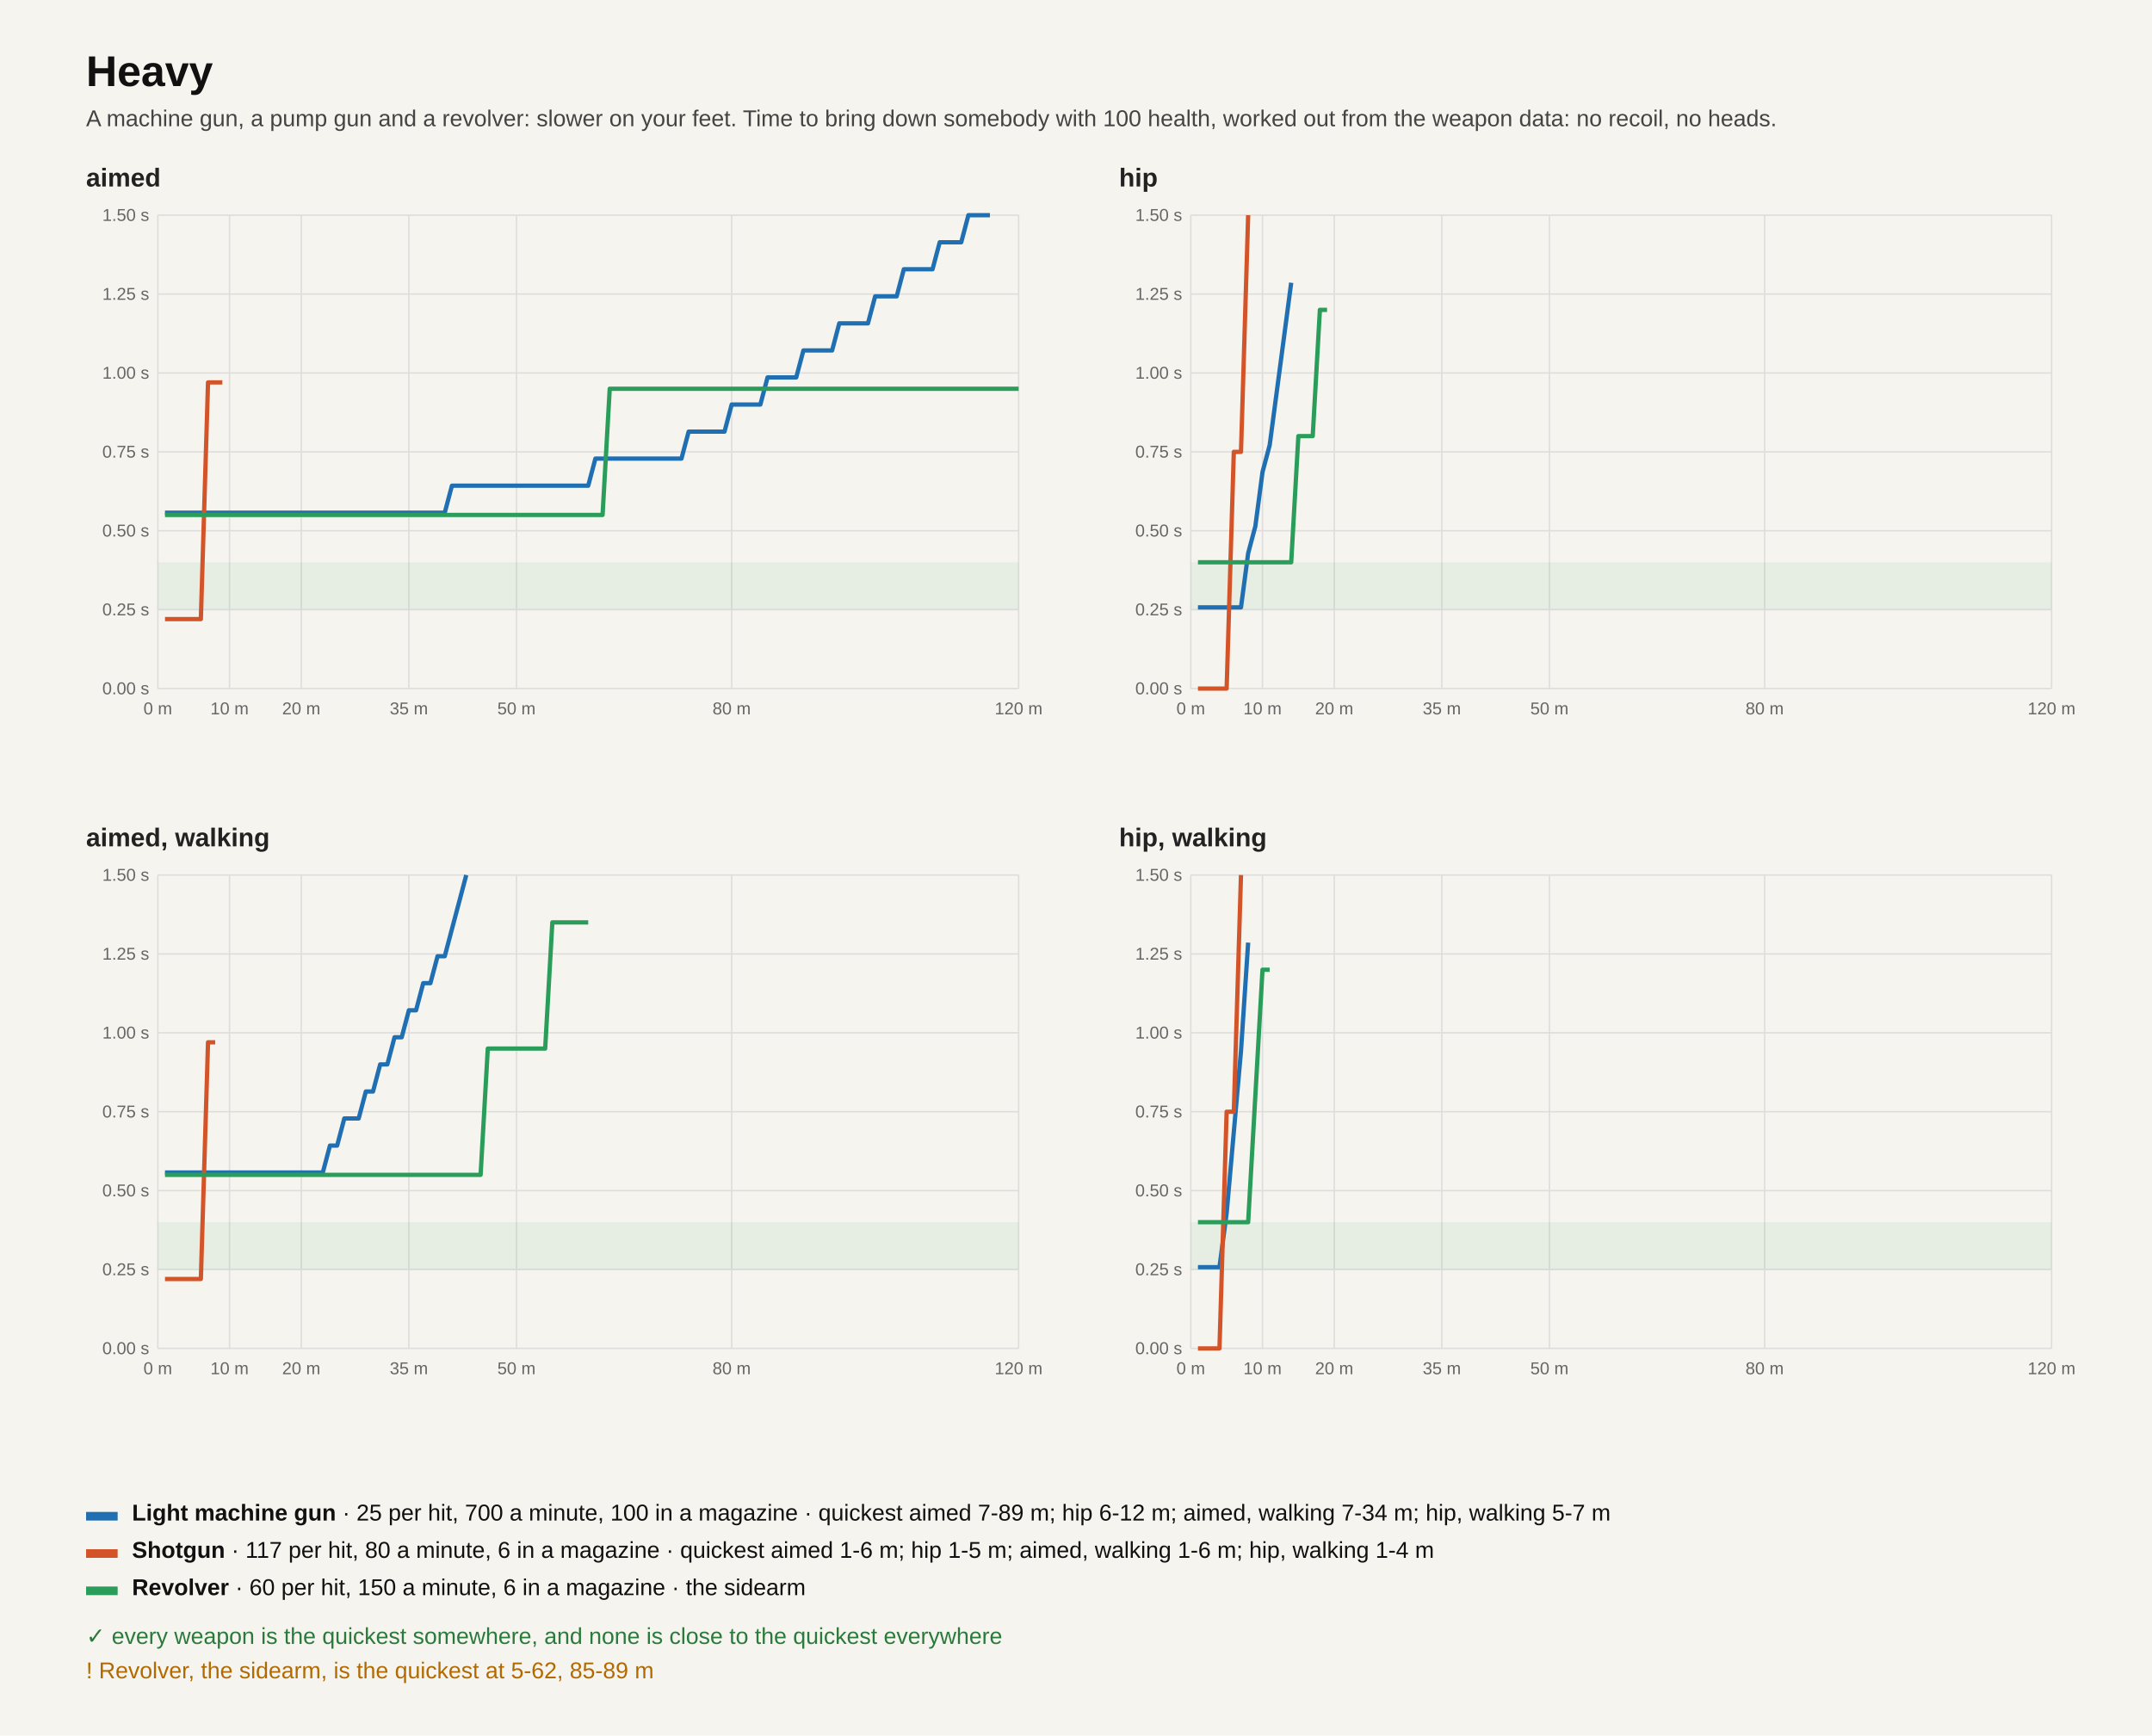
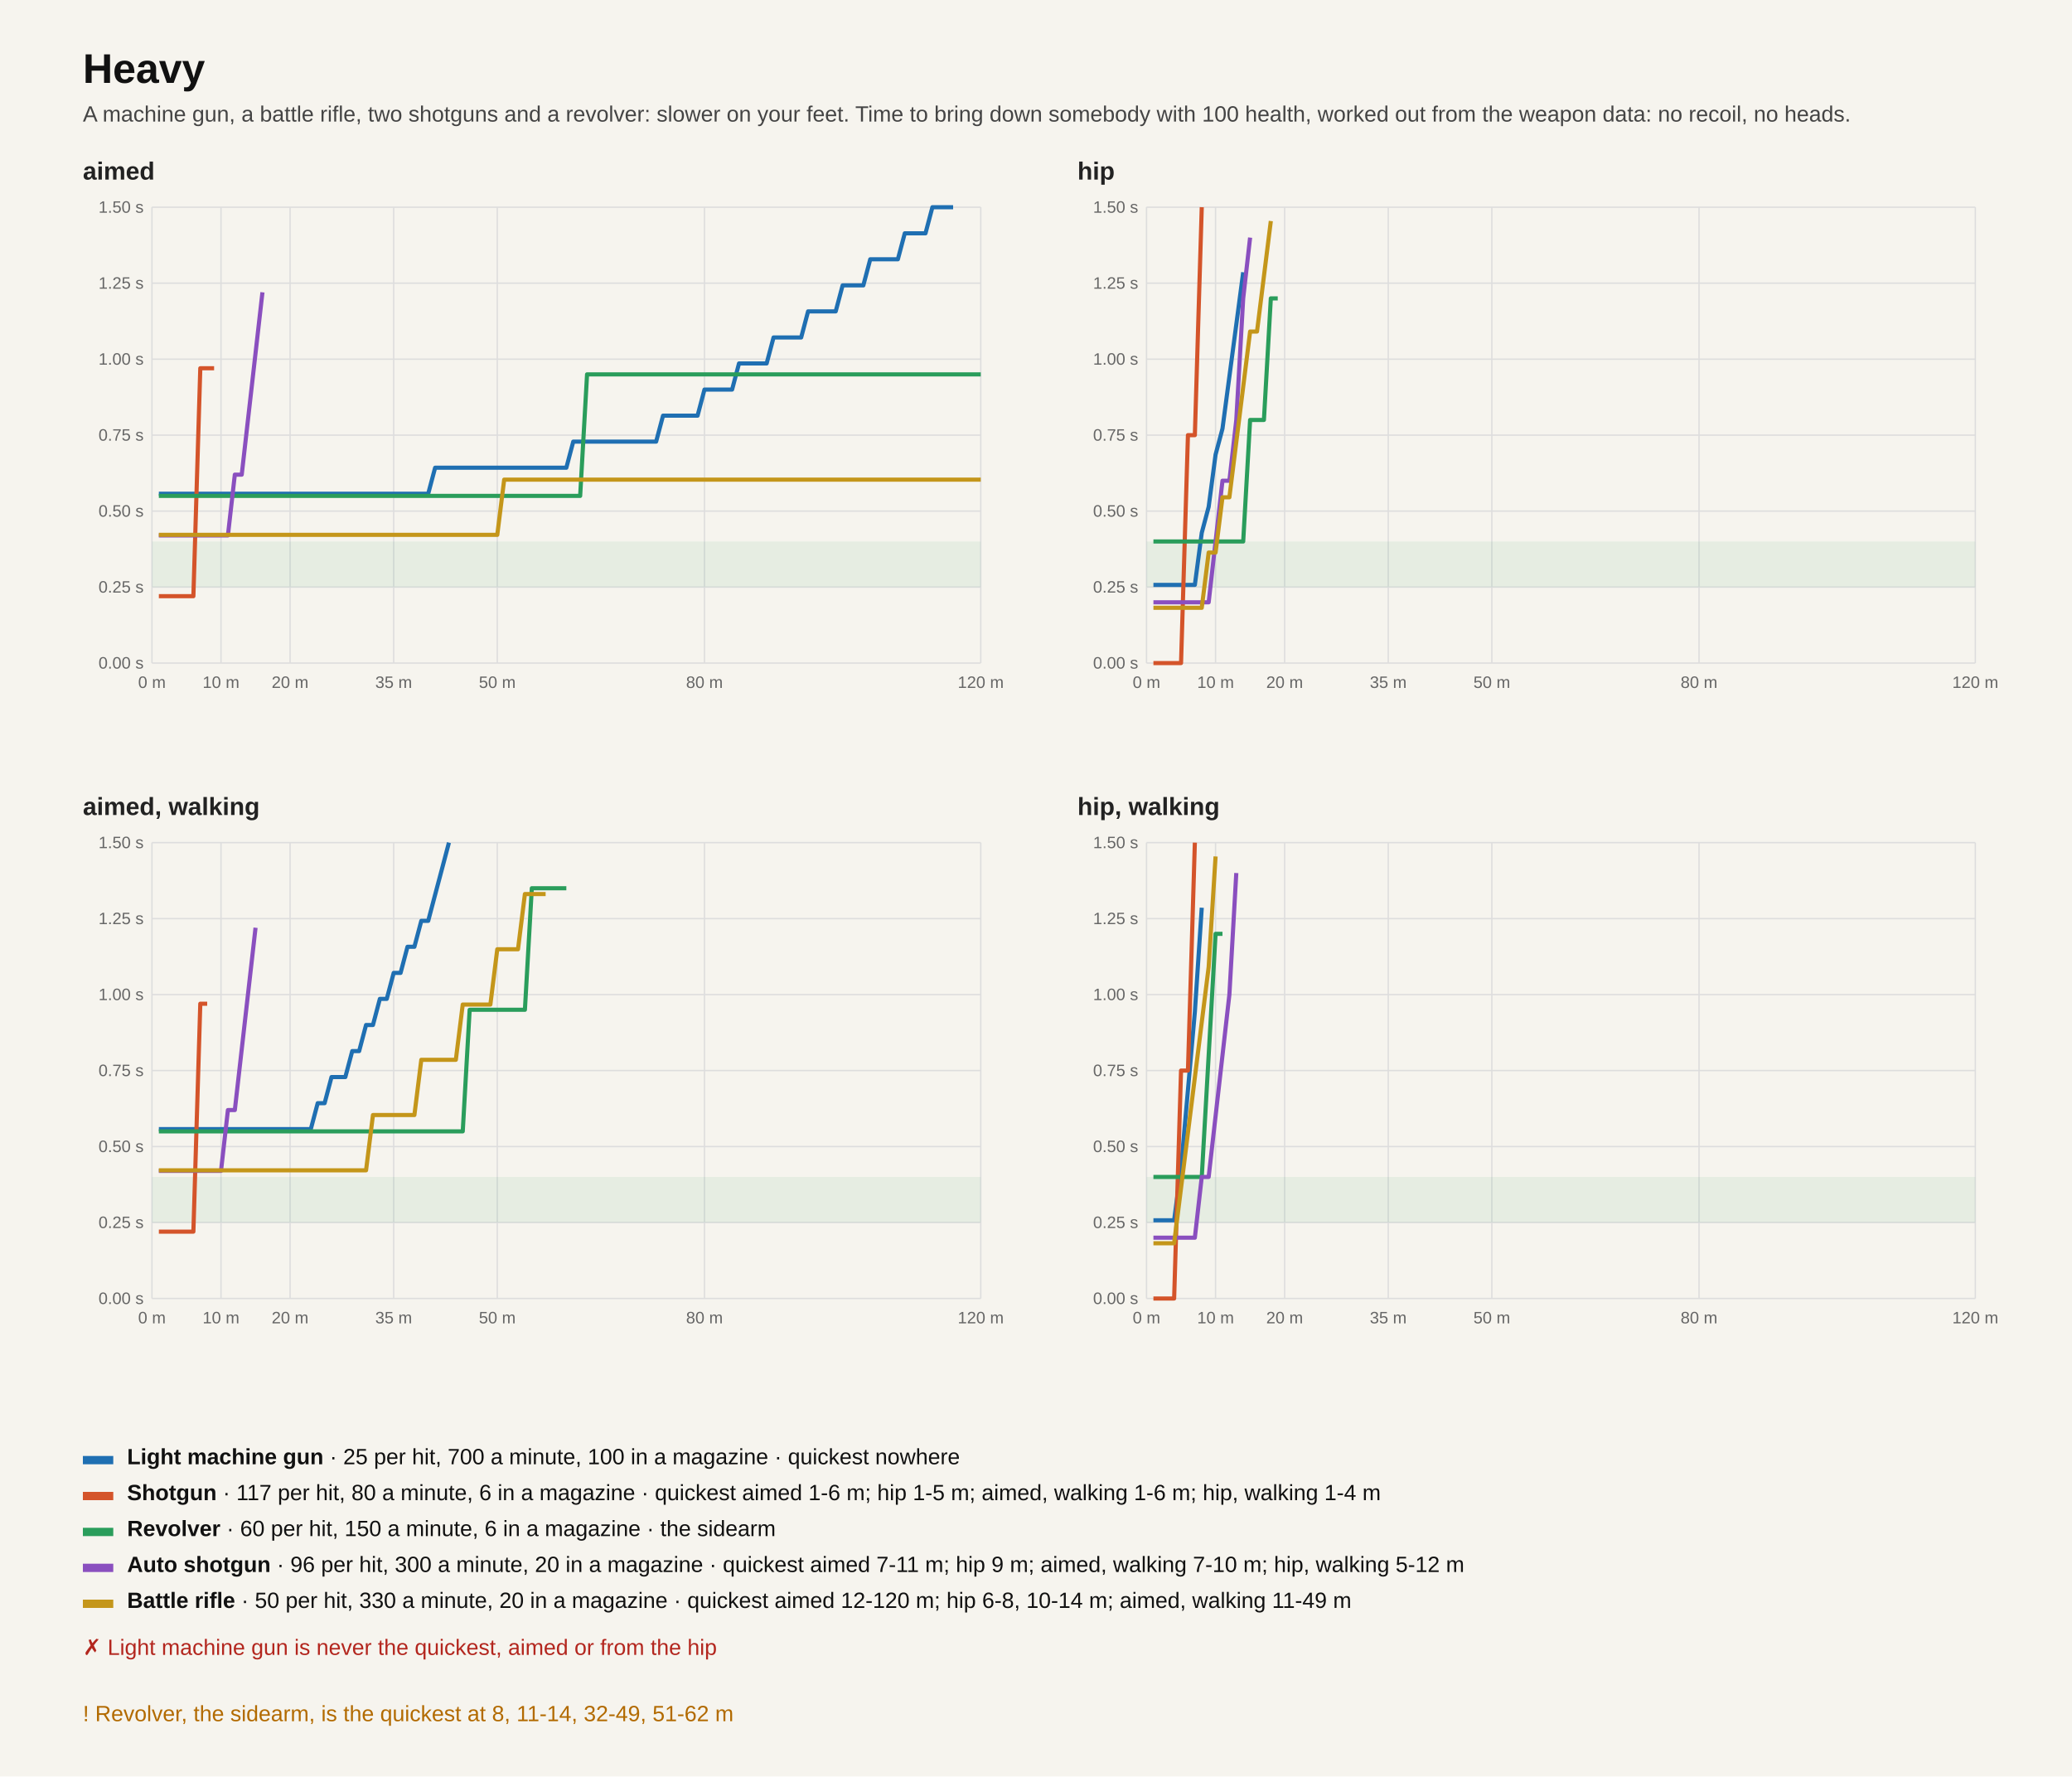
- <svg xmlns="http://www.w3.org/2000/svg" width="1500" height="1210" font-family="Arial">
+ <svg xmlns="http://www.w3.org/2000/svg" width="1500" height="1286" font-family="Arial">
  <rect width="100%" height="100%" fill="#f6f4ee" />
  <text x="60" y="60" font-size="30" font-weight="bold" fill="#111">Heavy</text>
-   <text x="60" y="88" font-size="16" fill="#444">A machine gun, a pump gun and a revolver: slower on your feet. Time to bring down somebody with 100 health, worked out from the weapon data: no recoil, no heads.</text>
+   <text x="60" y="88" font-size="16" fill="#444">A machine gun, a battle rifle, two shotguns and a revolver: slower on your feet. Time to bring down somebody with 100 health, worked out from the weapon data: no recoil, no heads.</text>
  <text x="60" y="130" font-size="18" font-weight="bold" fill="#222">aimed</text>
  <line x1="110.0" y1="480.0" x2="710.0" y2="480.0" stroke="#ddd" />
  <text x="104.0" y="484.0" font-size="12" fill="#666" text-anchor="end">0.00 s</text>
  <line x1="110.0" y1="425.0" x2="710.0" y2="425.0" stroke="#ddd" />
  <text x="104.0" y="429.0" font-size="12" fill="#666" text-anchor="end">0.25 s</text>
  <line x1="110.0" y1="370.0" x2="710.0" y2="370.0" stroke="#ddd" />
  <text x="104.0" y="374.0" font-size="12" fill="#666" text-anchor="end">0.50 s</text>
  <line x1="110.0" y1="315.0" x2="710.0" y2="315.0" stroke="#ddd" />
  <text x="104.0" y="319.0" font-size="12" fill="#666" text-anchor="end">0.75 s</text>
  <line x1="110.0" y1="260.0" x2="710.0" y2="260.0" stroke="#ddd" />
  <text x="104.0" y="264.0" font-size="12" fill="#666" text-anchor="end">1.00 s</text>
  <line x1="110.0" y1="205.0" x2="710.0" y2="205.0" stroke="#ddd" />
  <text x="104.0" y="209.0" font-size="12" fill="#666" text-anchor="end">1.25 s</text>
  <line x1="110.0" y1="150.0" x2="710.0" y2="150.0" stroke="#ddd" />
  <text x="104.0" y="154.0" font-size="12" fill="#666" text-anchor="end">1.50 s</text>
  <line x1="110.0" y1="480.0" x2="110.0" y2="150.0" stroke="#ddd" />
  <text x="110.0" y="498.0" font-size="12" fill="#666" text-anchor="middle">0 m</text>
  <line x1="160.0" y1="480.0" x2="160.0" y2="150.0" stroke="#ddd" />
  <text x="160.0" y="498.0" font-size="12" fill="#666" text-anchor="middle">10 m</text>
  <line x1="210.0" y1="480.0" x2="210.0" y2="150.0" stroke="#ddd" />
  <text x="210.0" y="498.0" font-size="12" fill="#666" text-anchor="middle">20 m</text>
  <line x1="285.0" y1="480.0" x2="285.0" y2="150.0" stroke="#ddd" />
  <text x="285.0" y="498.0" font-size="12" fill="#666" text-anchor="middle">35 m</text>
  <line x1="360.0" y1="480.0" x2="360.0" y2="150.0" stroke="#ddd" />
  <text x="360.0" y="498.0" font-size="12" fill="#666" text-anchor="middle">50 m</text>
  <line x1="510.0" y1="480.0" x2="510.0" y2="150.0" stroke="#ddd" />
  <text x="510.0" y="498.0" font-size="12" fill="#666" text-anchor="middle">80 m</text>
  <line x1="710.0" y1="480.0" x2="710.0" y2="150.0" stroke="#ddd" />
  <text x="710.0" y="498.0" font-size="12" fill="#666" text-anchor="middle">120 m</text>
  <rect x="110.0" y="392.0" width="600.0" height="33.0" fill="#2a9d5b" opacity="0.08" />
  <polyline points="115.0,357.4 120.0,357.4 125.0,357.4 130.0,357.4 135.0,357.4 140.0,357.4 145.0,357.4 150.0,357.4 155.0,357.4 160.0,357.4 165.0,357.4 170.0,357.4 175.0,357.4 180.0,357.4 185.0,357.4 190.0,357.4 195.0,357.4 200.0,357.4 205.0,357.4 210.0,357.4 215.0,357.4 220.0,357.4 225.0,357.4 230.0,357.4 235.0,357.4 240.0,357.4 245.0,357.4 250.0,357.4 255.0,357.4 260.0,357.4 265.0,357.4 270.0,357.4 275.0,357.4 280.0,357.4 285.0,357.4 290.0,357.4 295.0,357.4 300.0,357.4 305.0,357.4 310.0,357.4 315.0,338.6 320.0,338.6 325.0,338.6 330.0,338.6 335.0,338.6 340.0,338.6 345.0,338.6 350.0,338.6 355.0,338.6 360.0,338.6 365.0,338.6 370.0,338.6 375.0,338.6 380.0,338.6 385.0,338.6 390.0,338.6 395.0,338.6 400.0,338.6 405.0,338.6 410.0,338.6 415.0,319.7 420.0,319.7 425.0,319.7 430.0,319.7 435.0,319.7 440.0,319.7 445.0,319.7 450.0,319.7 455.0,319.7 460.0,319.7 465.0,319.7 470.0,319.7 475.0,319.7 480.0,300.9 485.0,300.9 490.0,300.9 495.0,300.9 500.0,300.9 505.0,300.9 510.0,282.0 515.0,282.0 520.0,282.0 525.0,282.0 530.0,282.0 535.0,263.1 540.0,263.1 545.0,263.1 550.0,263.1 555.0,263.1 560.0,244.3 565.0,244.3 570.0,244.3 575.0,244.3 580.0,244.3 585.0,225.4 590.0,225.4 595.0,225.4 600.0,225.4 605.0,225.4 610.0,206.6 615.0,206.6 620.0,206.6 625.0,206.6 630.0,187.7 635.0,187.7 640.0,187.7 645.0,187.7 650.0,187.7 655.0,168.9 660.0,168.9 665.0,168.9 670.0,168.9 675.0,150.0 680.0,150.0 685.0,150.0 690.0,150.0" fill="none" stroke="#1f6fb2" stroke-width="3" stroke-linejoin="round" />
  <polyline points="115.0,431.6 120.0,431.6 125.0,431.6 130.0,431.6 135.0,431.6 140.0,431.6 145.0,266.6 150.0,266.6 155.0,266.6" fill="none" stroke="#d4542a" stroke-width="3" stroke-linejoin="round" />
  <polyline points="115.0,359.0 120.0,359.0 125.0,359.0 130.0,359.0 135.0,359.0 140.0,359.0 145.0,359.0 150.0,359.0 155.0,359.0 160.0,359.0 165.0,359.0 170.0,359.0 175.0,359.0 180.0,359.0 185.0,359.0 190.0,359.0 195.0,359.0 200.0,359.0 205.0,359.0 210.0,359.0 215.0,359.0 220.0,359.0 225.0,359.0 230.0,359.0 235.0,359.0 240.0,359.0 245.0,359.0 250.0,359.0 255.0,359.0 260.0,359.0 265.0,359.0 270.0,359.0 275.0,359.0 280.0,359.0 285.0,359.0 290.0,359.0 295.0,359.0 300.0,359.0 305.0,359.0 310.0,359.0 315.0,359.0 320.0,359.0 325.0,359.0 330.0,359.0 335.0,359.0 340.0,359.0 345.0,359.0 350.0,359.0 355.0,359.0 360.0,359.0 365.0,359.0 370.0,359.0 375.0,359.0 380.0,359.0 385.0,359.0 390.0,359.0 395.0,359.0 400.0,359.0 405.0,359.0 410.0,359.0 415.0,359.0 420.0,359.0 425.0,271.0 430.0,271.0 435.0,271.0 440.0,271.0 445.0,271.0 450.0,271.0 455.0,271.0 460.0,271.0 465.0,271.0 470.0,271.0 475.0,271.0 480.0,271.0 485.0,271.0 490.0,271.0 495.0,271.0 500.0,271.0 505.0,271.0 510.0,271.0 515.0,271.0 520.0,271.0 525.0,271.0 530.0,271.0 535.0,271.0 540.0,271.0 545.0,271.0 550.0,271.0 555.0,271.0 560.0,271.0 565.0,271.0 570.0,271.0 575.0,271.0 580.0,271.0 585.0,271.0 590.0,271.0 595.0,271.0 600.0,271.0 605.0,271.0 610.0,271.0 615.0,271.0 620.0,271.0 625.0,271.0 630.0,271.0 635.0,271.0 640.0,271.0 645.0,271.0 650.0,271.0 655.0,271.0 660.0,271.0 665.0,271.0 670.0,271.0 675.0,271.0 680.0,271.0 685.0,271.0 690.0,271.0 695.0,271.0 700.0,271.0 705.0,271.0 710.0,271.0" fill="none" stroke="#2a9d5b" stroke-width="3" stroke-linejoin="round" />
+   <polyline points="115.0,387.6 120.0,387.6 125.0,387.6 130.0,387.6 135.0,387.6 140.0,387.6 145.0,387.6 150.0,387.6 155.0,387.6 160.0,387.6 165.0,387.6 170.0,343.6 175.0,343.6 180.0,299.6 185.0,255.6 190.0,211.6" fill="none" stroke="#8a4fbf" stroke-width="3" stroke-linejoin="round" />
+   <polyline points="115.0,387.2 120.0,387.2 125.0,387.2 130.0,387.2 135.0,387.2 140.0,387.2 145.0,387.2 150.0,387.2 155.0,387.2 160.0,387.2 165.0,387.2 170.0,387.2 175.0,387.2 180.0,387.2 185.0,387.2 190.0,387.2 195.0,387.2 200.0,387.2 205.0,387.2 210.0,387.2 215.0,387.2 220.0,387.2 225.0,387.2 230.0,387.2 235.0,387.2 240.0,387.2 245.0,387.2 250.0,387.2 255.0,387.2 260.0,387.2 265.0,387.2 270.0,387.2 275.0,387.2 280.0,387.2 285.0,387.2 290.0,387.2 295.0,387.2 300.0,387.2 305.0,387.2 310.0,387.2 315.0,387.2 320.0,387.2 325.0,387.2 330.0,387.2 335.0,387.2 340.0,387.2 345.0,387.2 350.0,387.2 355.0,387.2 360.0,387.2 365.0,347.2 370.0,347.2 375.0,347.2 380.0,347.2 385.0,347.2 390.0,347.2 395.0,347.2 400.0,347.2 405.0,347.2 410.0,347.2 415.0,347.2 420.0,347.2 425.0,347.2 430.0,347.2 435.0,347.2 440.0,347.2 445.0,347.2 450.0,347.2 455.0,347.2 460.0,347.2 465.0,347.2 470.0,347.2 475.0,347.2 480.0,347.2 485.0,347.2 490.0,347.2 495.0,347.2 500.0,347.2 505.0,347.2 510.0,347.2 515.0,347.2 520.0,347.2 525.0,347.2 530.0,347.2 535.0,347.2 540.0,347.2 545.0,347.2 550.0,347.2 555.0,347.2 560.0,347.2 565.0,347.2 570.0,347.2 575.0,347.2 580.0,347.2 585.0,347.2 590.0,347.2 595.0,347.2 600.0,347.2 605.0,347.2 610.0,347.2 615.0,347.2 620.0,347.2 625.0,347.2 630.0,347.2 635.0,347.2 640.0,347.2 645.0,347.2 650.0,347.2 655.0,347.2 660.0,347.2 665.0,347.2 670.0,347.2 675.0,347.2 680.0,347.2 685.0,347.2 690.0,347.2 695.0,347.2 700.0,347.2 705.0,347.2 710.0,347.2" fill="none" stroke="#c4961a" stroke-width="3" stroke-linejoin="round" />
  <text x="780" y="130" font-size="18" font-weight="bold" fill="#222">hip</text>
  <line x1="830.0" y1="480.0" x2="1430.0" y2="480.0" stroke="#ddd" />
  <text x="824.0" y="484.0" font-size="12" fill="#666" text-anchor="end">0.00 s</text>
  <line x1="830.0" y1="425.0" x2="1430.0" y2="425.0" stroke="#ddd" />
  <text x="824.0" y="429.0" font-size="12" fill="#666" text-anchor="end">0.25 s</text>
  <line x1="830.0" y1="370.0" x2="1430.0" y2="370.0" stroke="#ddd" />
  <text x="824.0" y="374.0" font-size="12" fill="#666" text-anchor="end">0.50 s</text>
  <line x1="830.0" y1="315.0" x2="1430.0" y2="315.0" stroke="#ddd" />
  <text x="824.0" y="319.0" font-size="12" fill="#666" text-anchor="end">0.75 s</text>
  <line x1="830.0" y1="260.0" x2="1430.0" y2="260.0" stroke="#ddd" />
  <text x="824.0" y="264.0" font-size="12" fill="#666" text-anchor="end">1.00 s</text>
  <line x1="830.0" y1="205.0" x2="1430.0" y2="205.0" stroke="#ddd" />
  <text x="824.0" y="209.0" font-size="12" fill="#666" text-anchor="end">1.25 s</text>
  <line x1="830.0" y1="150.0" x2="1430.0" y2="150.0" stroke="#ddd" />
  <text x="824.0" y="154.0" font-size="12" fill="#666" text-anchor="end">1.50 s</text>
  <line x1="830.0" y1="480.0" x2="830.0" y2="150.0" stroke="#ddd" />
  <text x="830.0" y="498.0" font-size="12" fill="#666" text-anchor="middle">0 m</text>
  <line x1="880.0" y1="480.0" x2="880.0" y2="150.0" stroke="#ddd" />
  <text x="880.0" y="498.0" font-size="12" fill="#666" text-anchor="middle">10 m</text>
  <line x1="930.0" y1="480.0" x2="930.0" y2="150.0" stroke="#ddd" />
  <text x="930.0" y="498.0" font-size="12" fill="#666" text-anchor="middle">20 m</text>
  <line x1="1005.0" y1="480.0" x2="1005.0" y2="150.0" stroke="#ddd" />
  <text x="1005.0" y="498.0" font-size="12" fill="#666" text-anchor="middle">35 m</text>
  <line x1="1080.0" y1="480.0" x2="1080.0" y2="150.0" stroke="#ddd" />
  <text x="1080.0" y="498.0" font-size="12" fill="#666" text-anchor="middle">50 m</text>
  <line x1="1230.0" y1="480.0" x2="1230.0" y2="150.0" stroke="#ddd" />
  <text x="1230.0" y="498.0" font-size="12" fill="#666" text-anchor="middle">80 m</text>
  <line x1="1430.0" y1="480.0" x2="1430.0" y2="150.0" stroke="#ddd" />
  <text x="1430.0" y="498.0" font-size="12" fill="#666" text-anchor="middle">120 m</text>
  <rect x="830.0" y="392.0" width="600.0" height="33.0" fill="#2a9d5b" opacity="0.08" />
  <polyline points="835.0,423.4 840.0,423.4 845.0,423.4 850.0,423.4 855.0,423.4 860.0,423.4 865.0,423.4 870.0,385.7 875.0,366.9 880.0,329.1 885.0,310.3 890.0,272.6 895.0,234.9 900.0,197.1" fill="none" stroke="#1f6fb2" stroke-width="3" stroke-linejoin="round" />
  <polyline points="835.0,480.0 840.0,480.0 845.0,480.0 850.0,480.0 855.0,480.0 860.0,315.0 865.0,315.0 870.0,150.0" fill="none" stroke="#d4542a" stroke-width="3" stroke-linejoin="round" />
  <polyline points="835.0,392.0 840.0,392.0 845.0,392.0 850.0,392.0 855.0,392.0 860.0,392.0 865.0,392.0 870.0,392.0 875.0,392.0 880.0,392.0 885.0,392.0 890.0,392.0 895.0,392.0 900.0,392.0 905.0,304.0 910.0,304.0 915.0,304.0 920.0,216.0 925.0,216.0" fill="none" stroke="#2a9d5b" stroke-width="3" stroke-linejoin="round" />
+   <polyline points="835.0,436.0 840.0,436.0 845.0,436.0 850.0,436.0 855.0,436.0 860.0,436.0 865.0,436.0 870.0,436.0 875.0,436.0 880.0,392.0 885.0,348.0 890.0,348.0 895.0,304.0 900.0,216.0 905.0,172.0" fill="none" stroke="#8a4fbf" stroke-width="3" stroke-linejoin="round" />
+   <polyline points="835.0,440.0 840.0,440.0 845.0,440.0 850.0,440.0 855.0,440.0 860.0,440.0 865.0,440.0 870.0,440.0 875.0,400.0 880.0,400.0 885.0,360.0 890.0,360.0 895.0,320.0 900.0,280.0 905.0,240.0 910.0,240.0 915.0,200.0 920.0,160.0" fill="none" stroke="#c4961a" stroke-width="3" stroke-linejoin="round" />
  <text x="60" y="590" font-size="18" font-weight="bold" fill="#222">aimed, walking</text>
  <line x1="110.0" y1="940.0" x2="710.0" y2="940.0" stroke="#ddd" />
  <text x="104.0" y="944.0" font-size="12" fill="#666" text-anchor="end">0.00 s</text>
  <line x1="110.0" y1="885.0" x2="710.0" y2="885.0" stroke="#ddd" />
  <text x="104.0" y="889.0" font-size="12" fill="#666" text-anchor="end">0.25 s</text>
  <line x1="110.0" y1="830.0" x2="710.0" y2="830.0" stroke="#ddd" />
  <text x="104.0" y="834.0" font-size="12" fill="#666" text-anchor="end">0.50 s</text>
  <line x1="110.0" y1="775.0" x2="710.0" y2="775.0" stroke="#ddd" />
  <text x="104.0" y="779.0" font-size="12" fill="#666" text-anchor="end">0.75 s</text>
  <line x1="110.0" y1="720.0" x2="710.0" y2="720.0" stroke="#ddd" />
  <text x="104.0" y="724.0" font-size="12" fill="#666" text-anchor="end">1.00 s</text>
  <line x1="110.0" y1="665.0" x2="710.0" y2="665.0" stroke="#ddd" />
  <text x="104.0" y="669.0" font-size="12" fill="#666" text-anchor="end">1.25 s</text>
  <line x1="110.0" y1="610.0" x2="710.0" y2="610.0" stroke="#ddd" />
  <text x="104.0" y="614.0" font-size="12" fill="#666" text-anchor="end">1.50 s</text>
  <line x1="110.0" y1="940.0" x2="110.0" y2="610.0" stroke="#ddd" />
  <text x="110.0" y="958.0" font-size="12" fill="#666" text-anchor="middle">0 m</text>
  <line x1="160.0" y1="940.0" x2="160.0" y2="610.0" stroke="#ddd" />
  <text x="160.0" y="958.0" font-size="12" fill="#666" text-anchor="middle">10 m</text>
  <line x1="210.0" y1="940.0" x2="210.0" y2="610.0" stroke="#ddd" />
  <text x="210.0" y="958.0" font-size="12" fill="#666" text-anchor="middle">20 m</text>
  <line x1="285.0" y1="940.0" x2="285.0" y2="610.0" stroke="#ddd" />
  <text x="285.0" y="958.0" font-size="12" fill="#666" text-anchor="middle">35 m</text>
  <line x1="360.0" y1="940.0" x2="360.0" y2="610.0" stroke="#ddd" />
  <text x="360.0" y="958.0" font-size="12" fill="#666" text-anchor="middle">50 m</text>
  <line x1="510.0" y1="940.0" x2="510.0" y2="610.0" stroke="#ddd" />
  <text x="510.0" y="958.0" font-size="12" fill="#666" text-anchor="middle">80 m</text>
  <line x1="710.0" y1="940.0" x2="710.0" y2="610.0" stroke="#ddd" />
  <text x="710.0" y="958.0" font-size="12" fill="#666" text-anchor="middle">120 m</text>
  <rect x="110.0" y="852.0" width="600.0" height="33.0" fill="#2a9d5b" opacity="0.08" />
  <polyline points="115.0,817.4 120.0,817.4 125.0,817.4 130.0,817.4 135.0,817.4 140.0,817.4 145.0,817.4 150.0,817.4 155.0,817.4 160.0,817.4 165.0,817.4 170.0,817.4 175.0,817.4 180.0,817.4 185.0,817.4 190.0,817.4 195.0,817.4 200.0,817.4 205.0,817.4 210.0,817.4 215.0,817.4 220.0,817.4 225.0,817.4 230.0,798.6 235.0,798.6 240.0,779.7 245.0,779.7 250.0,779.7 255.0,760.9 260.0,760.9 265.0,742.0 270.0,742.0 275.0,723.1 280.0,723.1 285.0,704.3 290.0,704.3 295.0,685.4 300.0,685.4 305.0,666.6 310.0,666.6 315.0,647.7 320.0,628.9 325.0,610.0" fill="none" stroke="#1f6fb2" stroke-width="3" stroke-linejoin="round" />
  <polyline points="115.0,891.6 120.0,891.6 125.0,891.6 130.0,891.6 135.0,891.6 140.0,891.6 145.0,726.6 150.0,726.6" fill="none" stroke="#d4542a" stroke-width="3" stroke-linejoin="round" />
  <polyline points="115.0,819.0 120.0,819.0 125.0,819.0 130.0,819.0 135.0,819.0 140.0,819.0 145.0,819.0 150.0,819.0 155.0,819.0 160.0,819.0 165.0,819.0 170.0,819.0 175.0,819.0 180.0,819.0 185.0,819.0 190.0,819.0 195.0,819.0 200.0,819.0 205.0,819.0 210.0,819.0 215.0,819.0 220.0,819.0 225.0,819.0 230.0,819.0 235.0,819.0 240.0,819.0 245.0,819.0 250.0,819.0 255.0,819.0 260.0,819.0 265.0,819.0 270.0,819.0 275.0,819.0 280.0,819.0 285.0,819.0 290.0,819.0 295.0,819.0 300.0,819.0 305.0,819.0 310.0,819.0 315.0,819.0 320.0,819.0 325.0,819.0 330.0,819.0 335.0,819.0 340.0,731.0 345.0,731.0 350.0,731.0 355.0,731.0 360.0,731.0 365.0,731.0 370.0,731.0 375.0,731.0 380.0,731.0 385.0,643.0 390.0,643.0 395.0,643.0 400.0,643.0 405.0,643.0 410.0,643.0" fill="none" stroke="#2a9d5b" stroke-width="3" stroke-linejoin="round" />
+   <polyline points="115.0,847.6 120.0,847.6 125.0,847.6 130.0,847.6 135.0,847.6 140.0,847.6 145.0,847.6 150.0,847.6 155.0,847.6 160.0,847.6 165.0,803.6 170.0,803.6 175.0,759.6 180.0,715.6 185.0,671.6" fill="none" stroke="#8a4fbf" stroke-width="3" stroke-linejoin="round" />
+   <polyline points="115.0,847.2 120.0,847.2 125.0,847.2 130.0,847.2 135.0,847.2 140.0,847.2 145.0,847.2 150.0,847.2 155.0,847.2 160.0,847.2 165.0,847.2 170.0,847.2 175.0,847.2 180.0,847.2 185.0,847.2 190.0,847.2 195.0,847.2 200.0,847.2 205.0,847.2 210.0,847.2 215.0,847.2 220.0,847.2 225.0,847.2 230.0,847.2 235.0,847.2 240.0,847.2 245.0,847.2 250.0,847.2 255.0,847.2 260.0,847.2 265.0,847.2 270.0,807.2 275.0,807.2 280.0,807.2 285.0,807.2 290.0,807.2 295.0,807.2 300.0,807.2 305.0,767.2 310.0,767.2 315.0,767.2 320.0,767.2 325.0,767.2 330.0,767.2 335.0,727.2 340.0,727.2 345.0,727.2 350.0,727.2 355.0,727.2 360.0,687.2 365.0,687.2 370.0,687.2 375.0,687.2 380.0,647.2 385.0,647.2 390.0,647.2 395.0,647.2" fill="none" stroke="#c4961a" stroke-width="3" stroke-linejoin="round" />
  <text x="780" y="590" font-size="18" font-weight="bold" fill="#222">hip, walking</text>
  <line x1="830.0" y1="940.0" x2="1430.0" y2="940.0" stroke="#ddd" />
  <text x="824.0" y="944.0" font-size="12" fill="#666" text-anchor="end">0.00 s</text>
  <line x1="830.0" y1="885.0" x2="1430.0" y2="885.0" stroke="#ddd" />
  <text x="824.0" y="889.0" font-size="12" fill="#666" text-anchor="end">0.25 s</text>
  <line x1="830.0" y1="830.0" x2="1430.0" y2="830.0" stroke="#ddd" />
  <text x="824.0" y="834.0" font-size="12" fill="#666" text-anchor="end">0.50 s</text>
  <line x1="830.0" y1="775.0" x2="1430.0" y2="775.0" stroke="#ddd" />
  <text x="824.0" y="779.0" font-size="12" fill="#666" text-anchor="end">0.75 s</text>
  <line x1="830.0" y1="720.0" x2="1430.0" y2="720.0" stroke="#ddd" />
  <text x="824.0" y="724.0" font-size="12" fill="#666" text-anchor="end">1.00 s</text>
  <line x1="830.0" y1="665.0" x2="1430.0" y2="665.0" stroke="#ddd" />
  <text x="824.0" y="669.0" font-size="12" fill="#666" text-anchor="end">1.25 s</text>
  <line x1="830.0" y1="610.0" x2="1430.0" y2="610.0" stroke="#ddd" />
  <text x="824.0" y="614.0" font-size="12" fill="#666" text-anchor="end">1.50 s</text>
  <line x1="830.0" y1="940.0" x2="830.0" y2="610.0" stroke="#ddd" />
  <text x="830.0" y="958.0" font-size="12" fill="#666" text-anchor="middle">0 m</text>
  <line x1="880.0" y1="940.0" x2="880.0" y2="610.0" stroke="#ddd" />
  <text x="880.0" y="958.0" font-size="12" fill="#666" text-anchor="middle">10 m</text>
  <line x1="930.0" y1="940.0" x2="930.0" y2="610.0" stroke="#ddd" />
  <text x="930.0" y="958.0" font-size="12" fill="#666" text-anchor="middle">20 m</text>
  <line x1="1005.0" y1="940.0" x2="1005.0" y2="610.0" stroke="#ddd" />
  <text x="1005.0" y="958.0" font-size="12" fill="#666" text-anchor="middle">35 m</text>
  <line x1="1080.0" y1="940.0" x2="1080.0" y2="610.0" stroke="#ddd" />
  <text x="1080.0" y="958.0" font-size="12" fill="#666" text-anchor="middle">50 m</text>
  <line x1="1230.0" y1="940.0" x2="1230.0" y2="610.0" stroke="#ddd" />
  <text x="1230.0" y="958.0" font-size="12" fill="#666" text-anchor="middle">80 m</text>
  <line x1="1430.0" y1="940.0" x2="1430.0" y2="610.0" stroke="#ddd" />
  <text x="1430.0" y="958.0" font-size="12" fill="#666" text-anchor="middle">120 m</text>
  <rect x="830.0" y="852.0" width="600.0" height="33.0" fill="#2a9d5b" opacity="0.08" />
  <polyline points="835.0,883.4 840.0,883.4 845.0,883.4 850.0,883.4 855.0,845.7 860.0,789.1 865.0,732.6 870.0,657.1" fill="none" stroke="#1f6fb2" stroke-width="3" stroke-linejoin="round" />
  <polyline points="835.0,940.0 840.0,940.0 845.0,940.0 850.0,940.0 855.0,775.0 860.0,775.0 865.0,610.0" fill="none" stroke="#d4542a" stroke-width="3" stroke-linejoin="round" />
  <polyline points="835.0,852.0 840.0,852.0 845.0,852.0 850.0,852.0 855.0,852.0 860.0,852.0 865.0,852.0 870.0,852.0 875.0,764.0 880.0,676.0 885.0,676.0" fill="none" stroke="#2a9d5b" stroke-width="3" stroke-linejoin="round" />
+   <polyline points="835.0,896.0 840.0,896.0 845.0,896.0 850.0,896.0 855.0,896.0 860.0,896.0 865.0,896.0 870.0,852.0 875.0,852.0 880.0,808.0 885.0,764.0 890.0,720.0 895.0,632.0" fill="none" stroke="#8a4fbf" stroke-width="3" stroke-linejoin="round" />
+   <polyline points="835.0,900.0 840.0,900.0 845.0,900.0 850.0,900.0 855.0,860.0 860.0,820.0 865.0,780.0 870.0,740.0 875.0,700.0 880.0,620.0" fill="none" stroke="#c4961a" stroke-width="3" stroke-linejoin="round" />
  <rect x="60" y="1054" width="22" height="6" fill="#1f6fb2" />
  <text x="92" y="1060" font-size="16" fill="#111">
-     <tspan font-weight="bold">Light machine gun</tspan>  ·  25 per hit, 700 a minute, 100 in a magazine  ·  quickest aimed 7-89 m; hip 6-12 m; aimed, walking 7-34 m; hip, walking 5-7 m</text>
+     <tspan font-weight="bold">Light machine gun</tspan>  ·  25 per hit, 700 a minute, 100 in a magazine  ·  quickest nowhere</text>
  <rect x="60" y="1080" width="22" height="6" fill="#d4542a" />
  <text x="92" y="1086" font-size="16" fill="#111">
    <tspan font-weight="bold">Shotgun</tspan>  ·  117 per hit, 80 a minute, 6 in a magazine  ·  quickest aimed 1-6 m; hip 1-5 m; aimed, walking 1-6 m; hip, walking 1-4 m</text>
  <rect x="60" y="1106" width="22" height="6" fill="#2a9d5b" />
  <text x="92" y="1112" font-size="16" fill="#111">
    <tspan font-weight="bold">Revolver</tspan>  ·  60 per hit, 150 a minute, 6 in a magazine  ·  the sidearm</text>
-   <text x="60" y="1146" font-size="16" fill="#2a7a3b">✓ every weapon is the quickest somewhere, and none is close to the quickest everywhere</text>
-   <text x="60" y="1170" font-size="16" fill="#b26a00">! Revolver, the sidearm, is the quickest at 5-62, 85-89 m</text>
+   <rect x="60" y="1132" width="22" height="6" fill="#8a4fbf" />
+   <text x="92" y="1138" font-size="16" fill="#111">
+     <tspan font-weight="bold">Auto shotgun</tspan>  ·  96 per hit, 300 a minute, 20 in a magazine  ·  quickest aimed 7-11 m; hip 9 m; aimed, walking 7-10 m; hip, walking 5-12 m</text>
+   <rect x="60" y="1158" width="22" height="6" fill="#c4961a" />
+   <text x="92" y="1164" font-size="16" fill="#111">
+     <tspan font-weight="bold">Battle rifle</tspan>  ·  50 per hit, 330 a minute, 20 in a magazine  ·  quickest aimed 12-120 m; hip 6-8, 10-14 m; aimed, walking 11-49 m</text>
+   <text x="60" y="1198" font-size="16" fill="#b3261e">✗ Light machine gun is never the quickest, aimed or from the hip</text>
+   <text x="60" y="1246" font-size="16" fill="#b26a00">! Revolver, the sidearm, is the quickest at 8, 11-14, 32-49, 51-62 m</text>
</svg>
